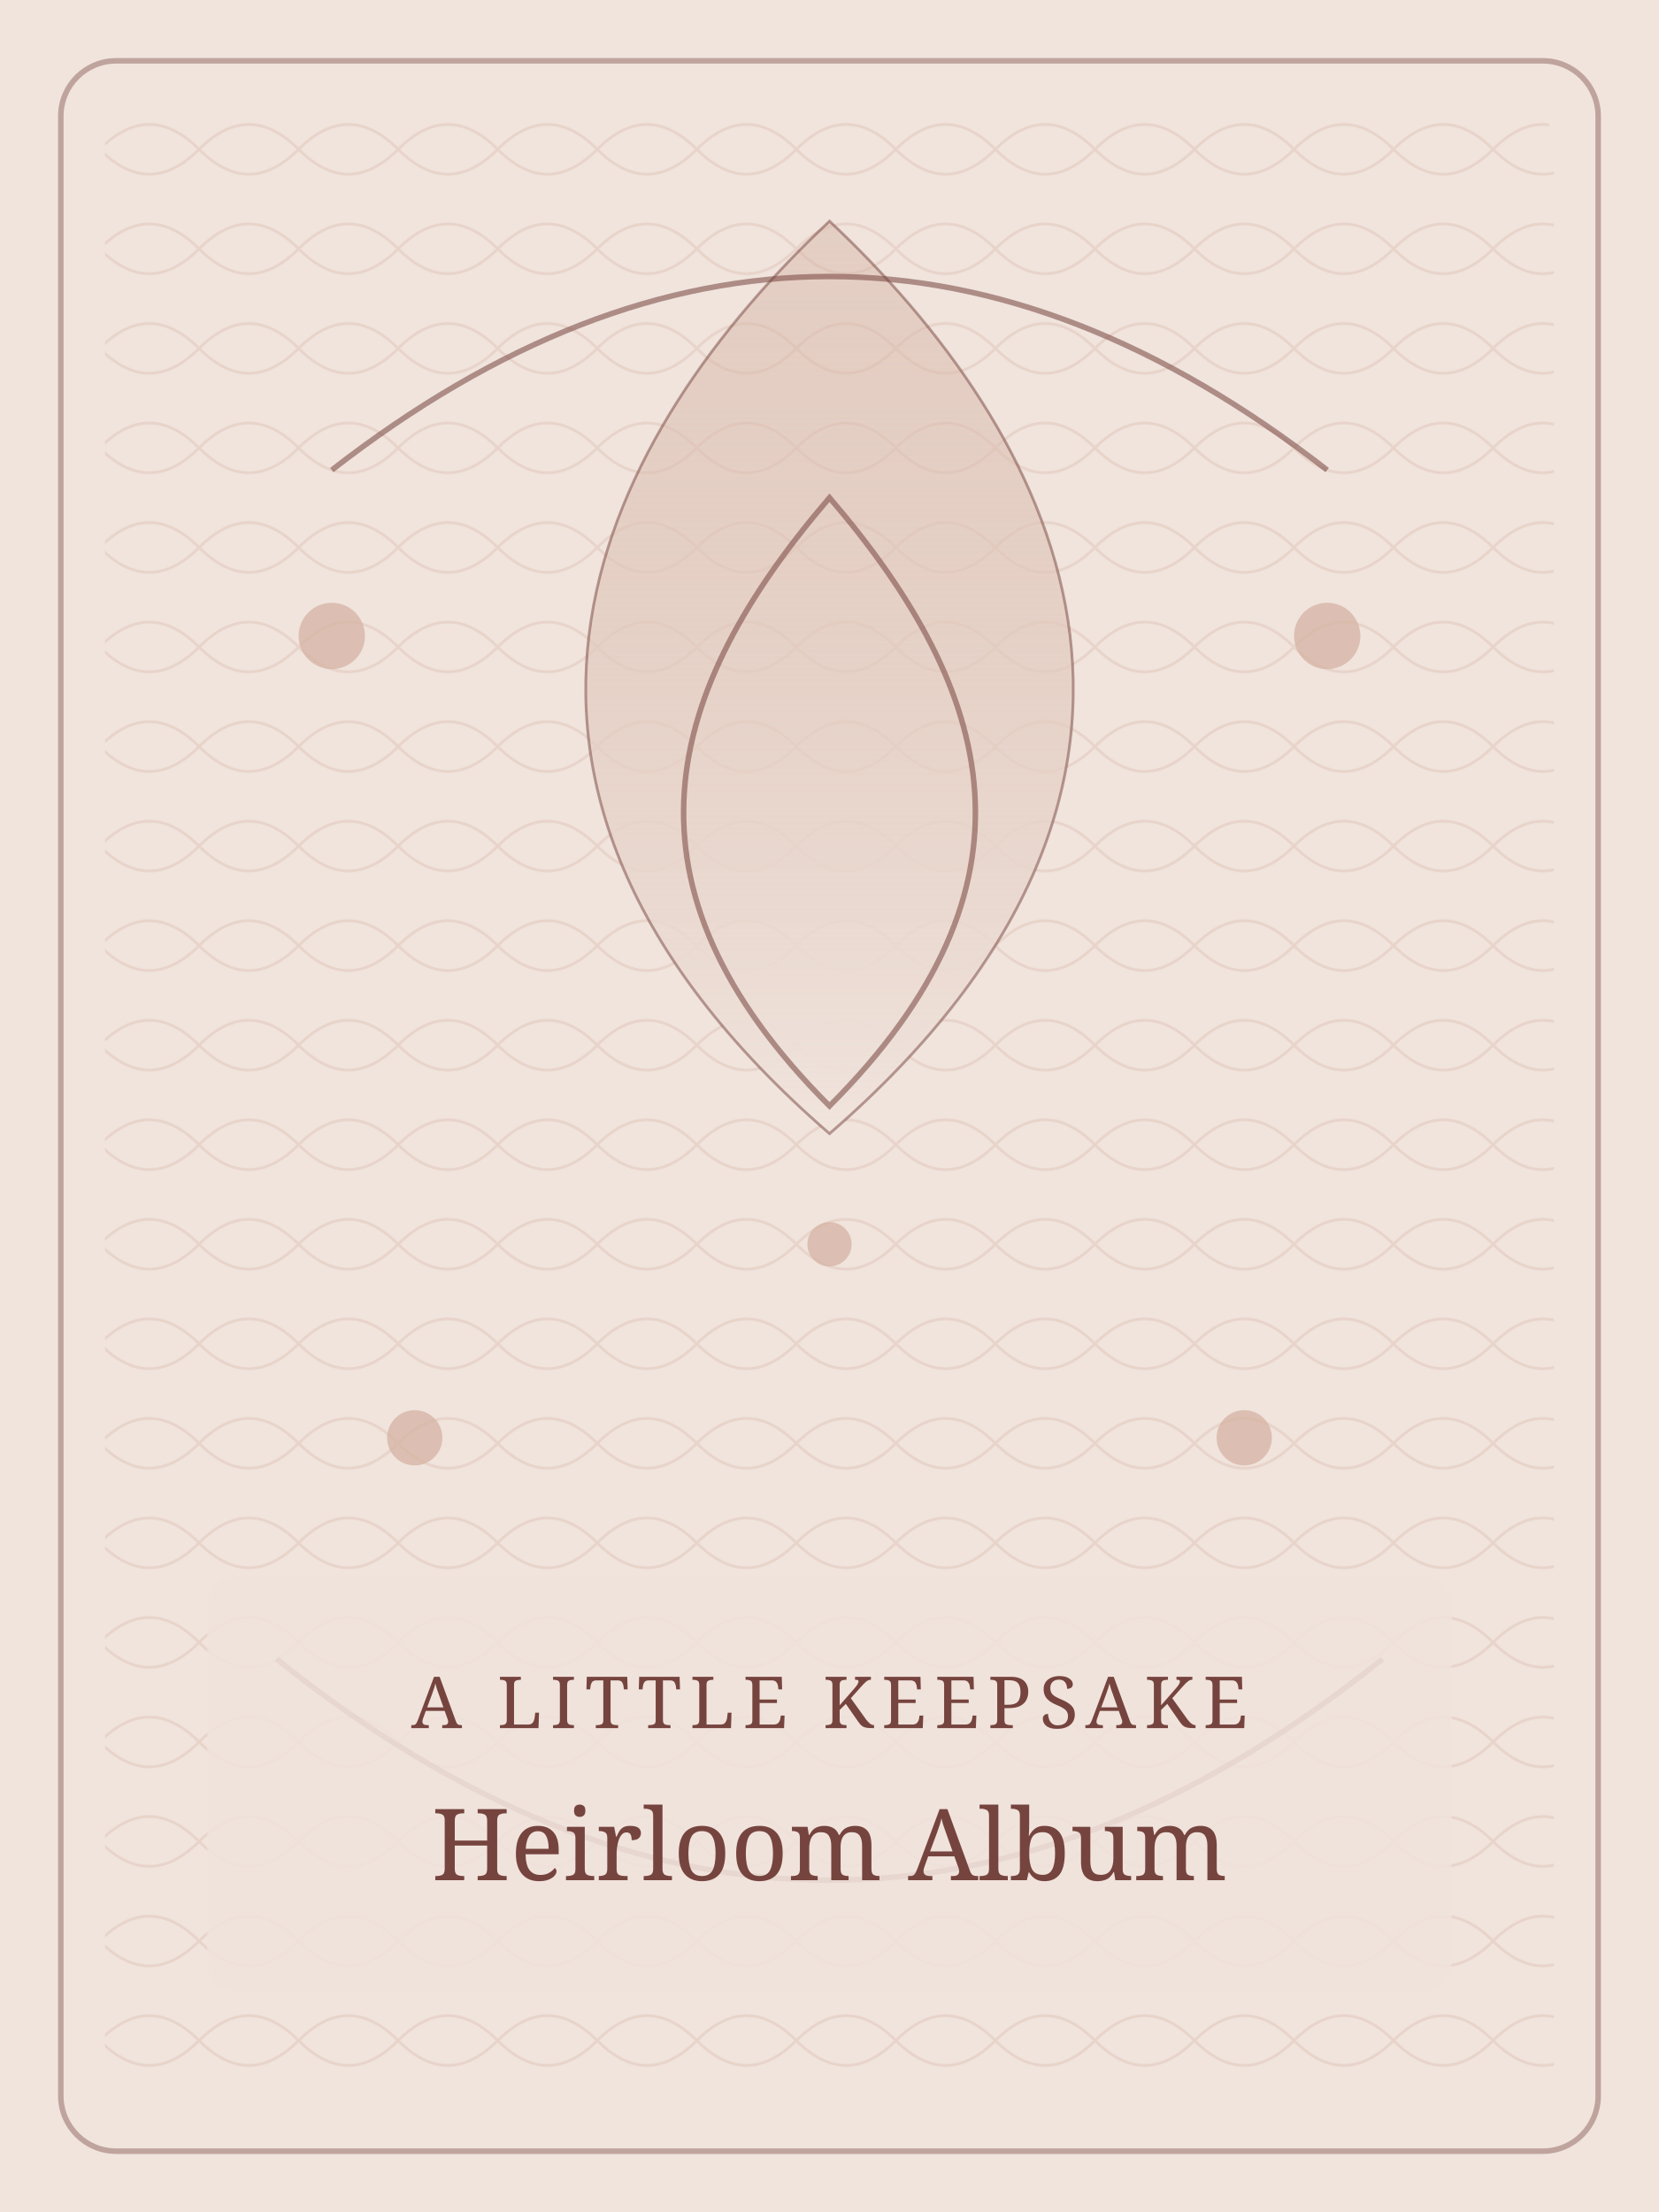
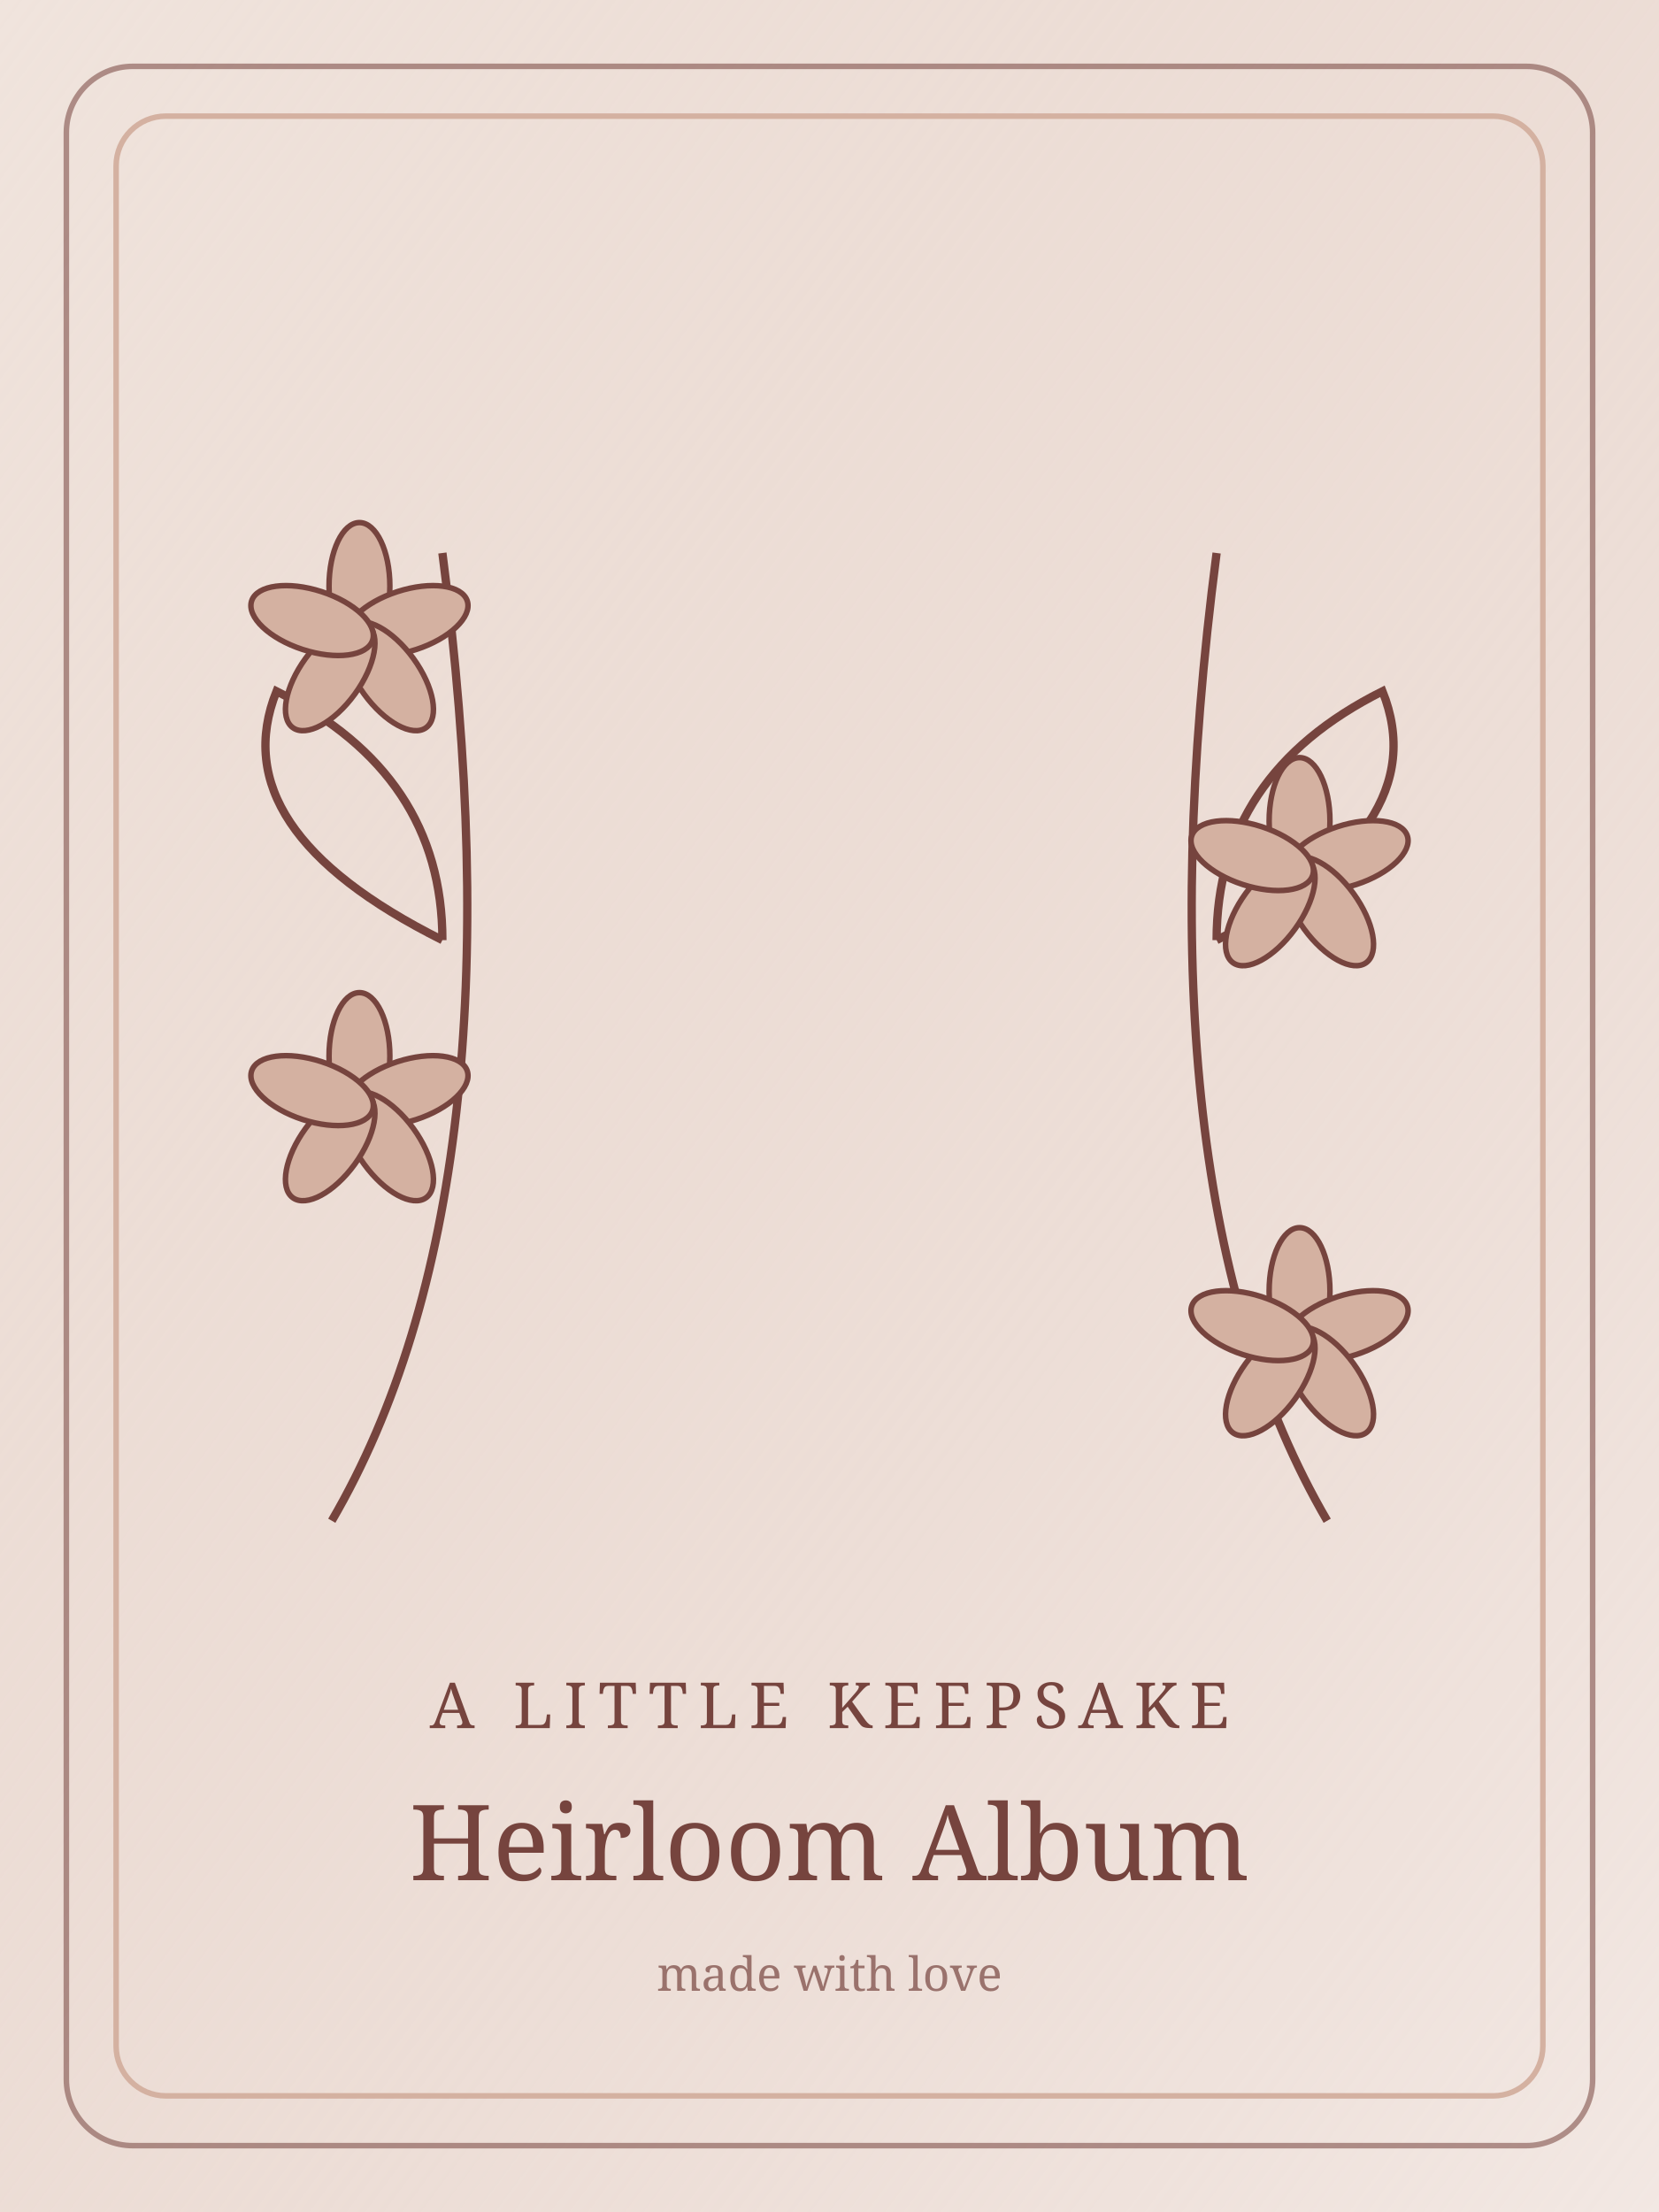
<svg xmlns="http://www.w3.org/2000/svg" viewBox="0 0 600 800">
  <defs>
-     <pattern id="p" width="36" height="36" patternUnits="userSpaceOnUse">
-       <path d="M0 18 Q18 0 36 18 Q18 36 0 18Z" fill="none" stroke="#d4b1a1" stroke-opacity=".32" />
-     </pattern>
-     <linearGradient id="g" x2="0" y2="1">
-       <stop stop-color="#d4b1a1" stop-opacity=".42" />
-       <stop offset="1" stop-color="#f0e4dd" />
+     <linearGradient id="g" x1="0" y1="0" x2="1" y2="1">
+       <stop stop-color="#f0e4dd" />
+       <stop offset="1" stop-color="#d4b1a1" stop-opacity=".3" />
    </linearGradient>
  </defs>
-   <rect width="600" height="800" fill="#f0e4dd" />
-   <rect x="22" y="22" width="556" height="756" rx="20" fill="none" stroke="#76443e" stroke-opacity=".4" stroke-width="2" />
-   <rect x="38" y="38" width="524" height="724" rx="14" fill="url(#p)" />
-   <path d="M300 80 C220 155 150 280 300 410 C450 280 380 155 300 80Z" fill="url(#g)" stroke="#76443e" stroke-opacity=".5" />
-   <g fill="none" stroke="#76443e" stroke-opacity=".55" stroke-width="2">
-     <path d="M300 180 C240 250 220 320 300 400 C380 320 360 250 300 180Z" />
-     <path d="M120 170 Q300 30 480 170 M100 600 Q300 760 500 600" />
+   <rect width="600" height="800" fill="url(#g)" />
+   <rect x="24" y="24" width="552" height="752" rx="24" fill="none" stroke="#76443e" opacity=".55" stroke-width="2" />
+   <rect x="42" y="42" width="516" height="716" rx="18" fill="none" stroke="#d4b1a1" stroke-width="2" />
+   <g stroke="#76443e" stroke-width="3" fill="none">
+     <path d="M120 550 Q190 430 160 200 M480 550 Q410 430 440 200" />
+     <path d="M160 340 Q80 300 100 250 Q160 280 160 340 M440 340 Q520 300 500 250 Q440 280 440 340" />
  </g>
-   <g fill="#d4b1a1" opacity=".72">
-     <circle cx="120" cy="230" r="12" />
-     <circle cx="480" cy="230" r="12" />
-     <circle cx="150" cy="520" r="10" />
-     <circle cx="450" cy="520" r="10" />
-     <circle cx="300" cy="450" r="8" />
+   <g fill="#d4b1a1" stroke="#76443e" stroke-width="2">
+     <g transform="translate(130 230)">
+       <circle r="11" />
+       <ellipse rx="11" ry="23" transform="translate(0 -18)" />
+       <ellipse rx="11" ry="23" transform="rotate(72) translate(0 -18)" />
+       <ellipse rx="11" ry="23" transform="rotate(144) translate(0 -18)" />
+       <ellipse rx="11" ry="23" transform="rotate(216) translate(0 -18)" />
+       <ellipse rx="11" ry="23" transform="rotate(288) translate(0 -18)" />
+     </g>
+     <g transform="translate(470 315)">
+       <circle r="11" />
+       <ellipse rx="11" ry="23" transform="translate(0 -18)" />
+       <ellipse rx="11" ry="23" transform="rotate(72) translate(0 -18)" />
+       <ellipse rx="11" ry="23" transform="rotate(144) translate(0 -18)" />
+       <ellipse rx="11" ry="23" transform="rotate(216) translate(0 -18)" />
+       <ellipse rx="11" ry="23" transform="rotate(288) translate(0 -18)" />
+     </g>
+     <g transform="translate(130 400)">
+       <circle r="11" />
+       <ellipse rx="11" ry="23" transform="translate(0 -18)" />
+       <ellipse rx="11" ry="23" transform="rotate(72) translate(0 -18)" />
+       <ellipse rx="11" ry="23" transform="rotate(144) translate(0 -18)" />
+       <ellipse rx="11" ry="23" transform="rotate(216) translate(0 -18)" />
+       <ellipse rx="11" ry="23" transform="rotate(288) translate(0 -18)" />
+     </g>
+     <g transform="translate(470 485)">
+       <circle r="11" />
+       <ellipse rx="11" ry="23" transform="translate(0 -18)" />
+       <ellipse rx="11" ry="23" transform="rotate(72) translate(0 -18)" />
+       <ellipse rx="11" ry="23" transform="rotate(144) translate(0 -18)" />
+       <ellipse rx="11" ry="23" transform="rotate(216) translate(0 -18)" />
+       <ellipse rx="11" ry="23" transform="rotate(288) translate(0 -18)" />
+     </g>
  </g>
-   <rect x="75" y="570" width="450" height="150" rx="10" fill="#f0e4dd" fill-opacity=".86" />
-   <text x="300" y="625" text-anchor="middle" font-family="Georgia,serif" font-size="26" fill="#76443e" letter-spacing="3">A LITTLE KEEPSAKE</text>
-   <text x="300" y="680" text-anchor="middle" font-family="Georgia,serif" font-size="36" fill="#76443e">Heirloom Album</text>
+   <text x="300" y="625" text-anchor="middle" font-family="Georgia,serif" font-size="23" fill="#76443e" letter-spacing="4">A LITTLE KEEPSAKE</text>
+   <text x="300" y="680" text-anchor="middle" font-family="Georgia,serif" font-size="38" fill="#76443e">Heirloom Album</text>
+   <text x="300" y="720" text-anchor="middle" font-family="serif" font-size="17" fill="#76443e" opacity=".7">made with love</text>
</svg>
